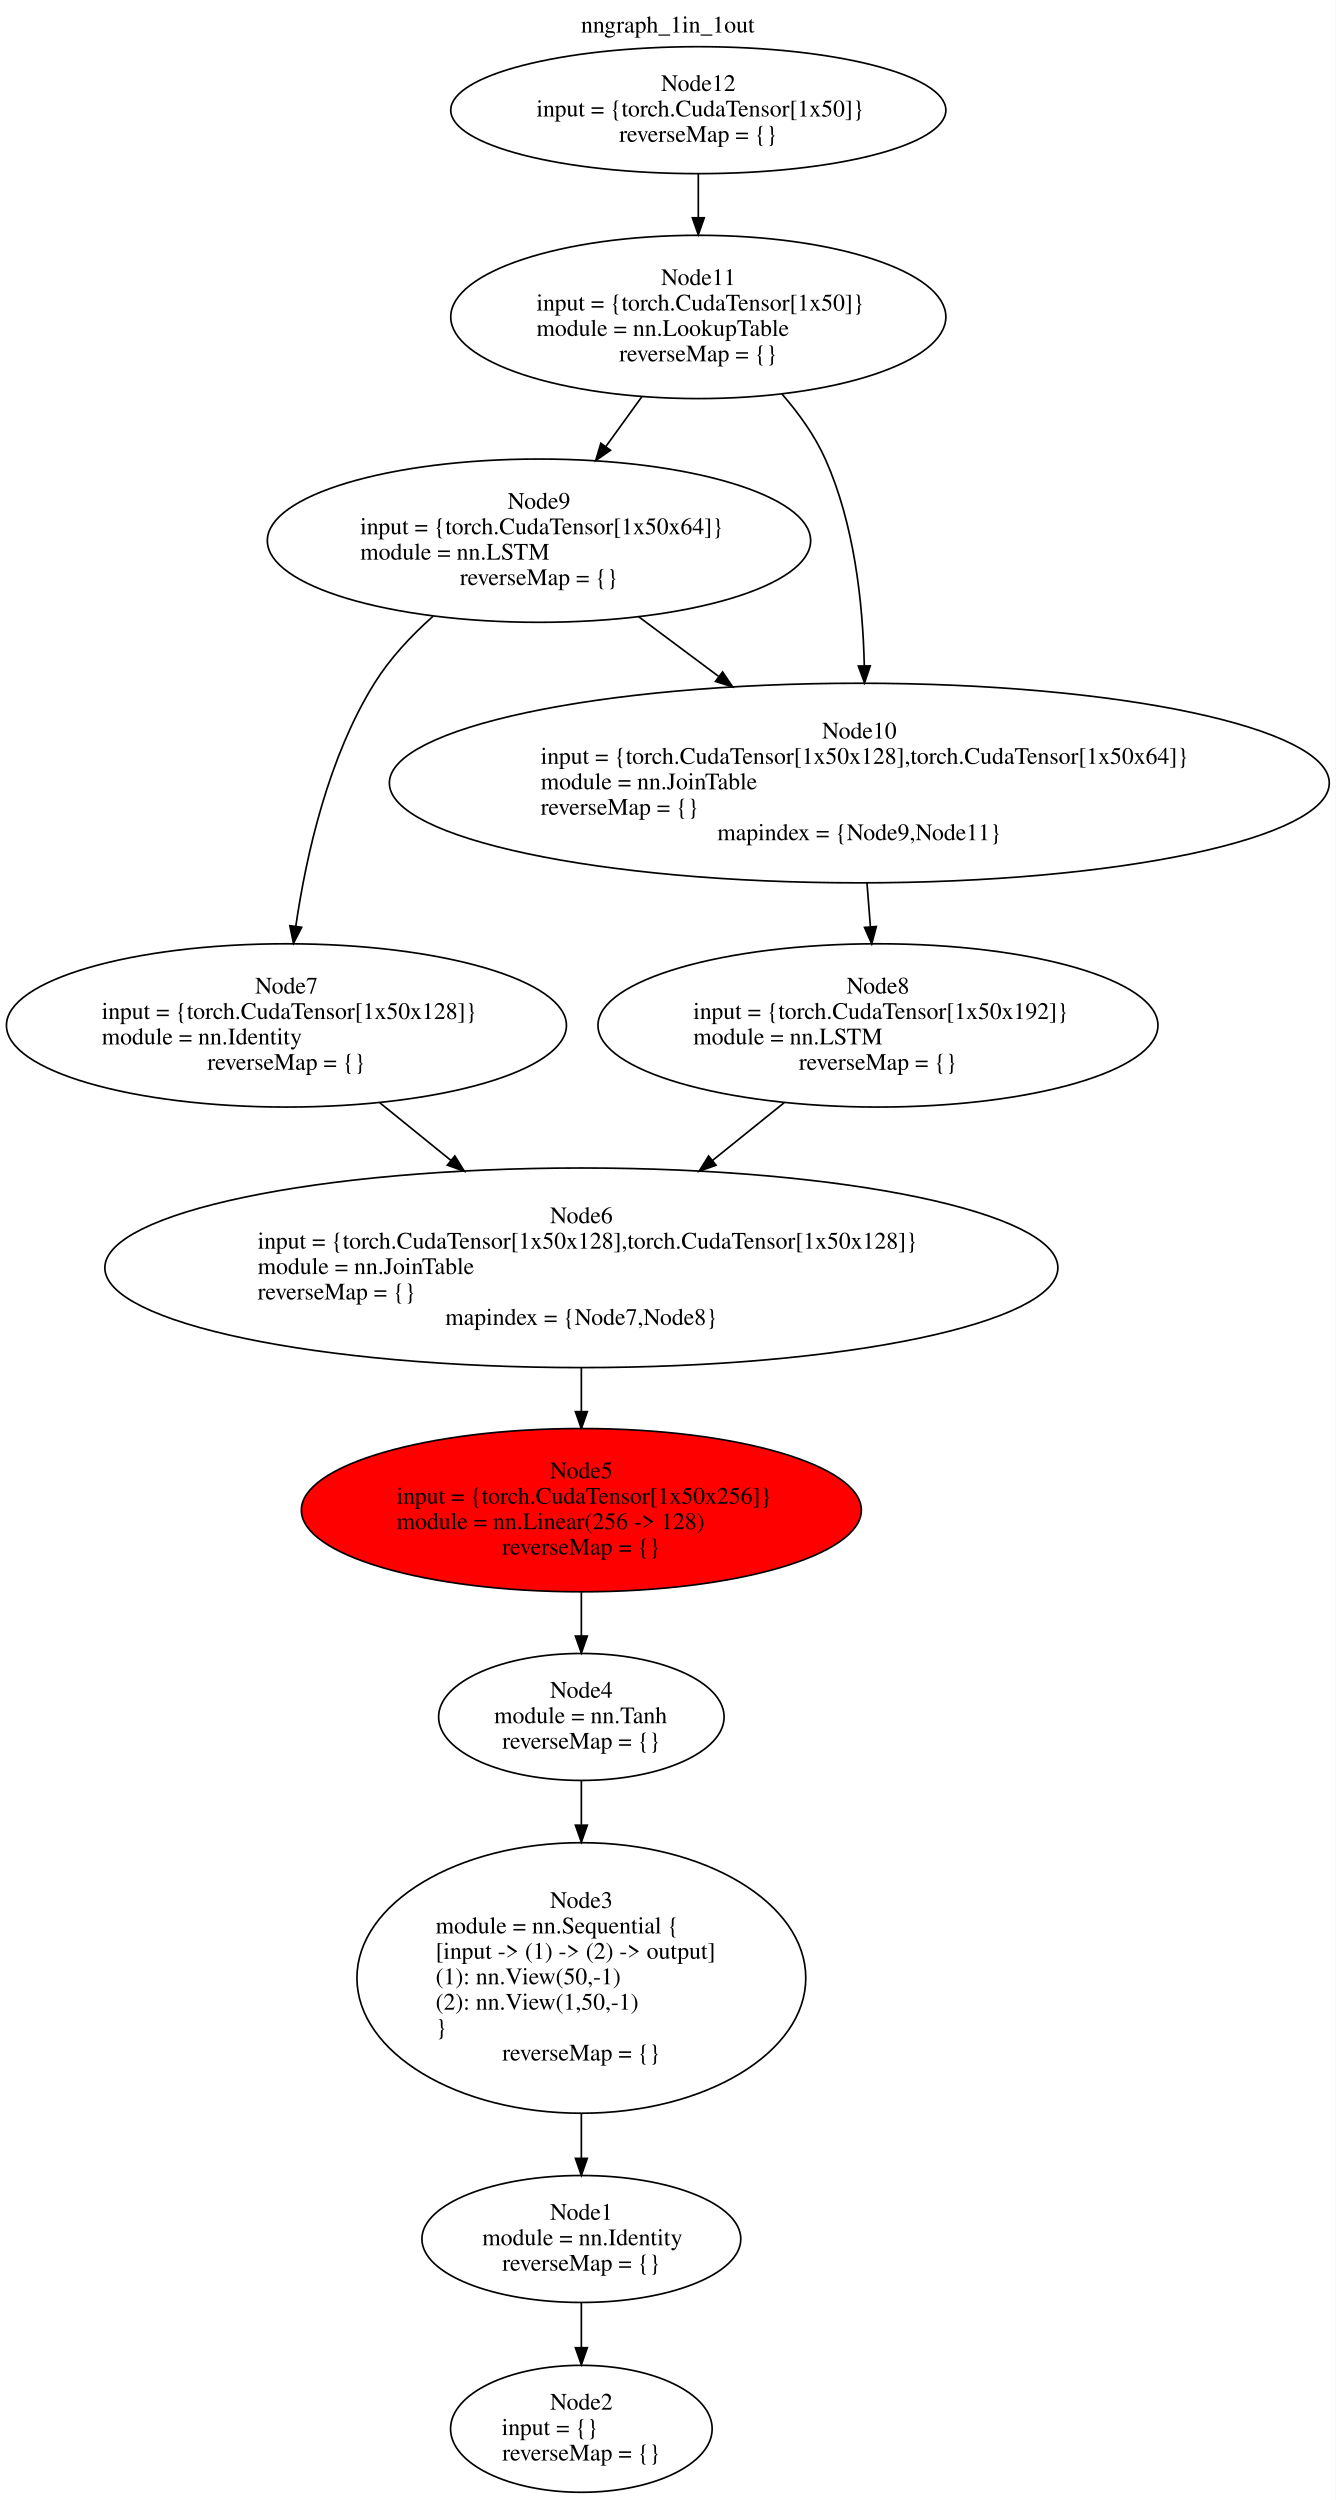
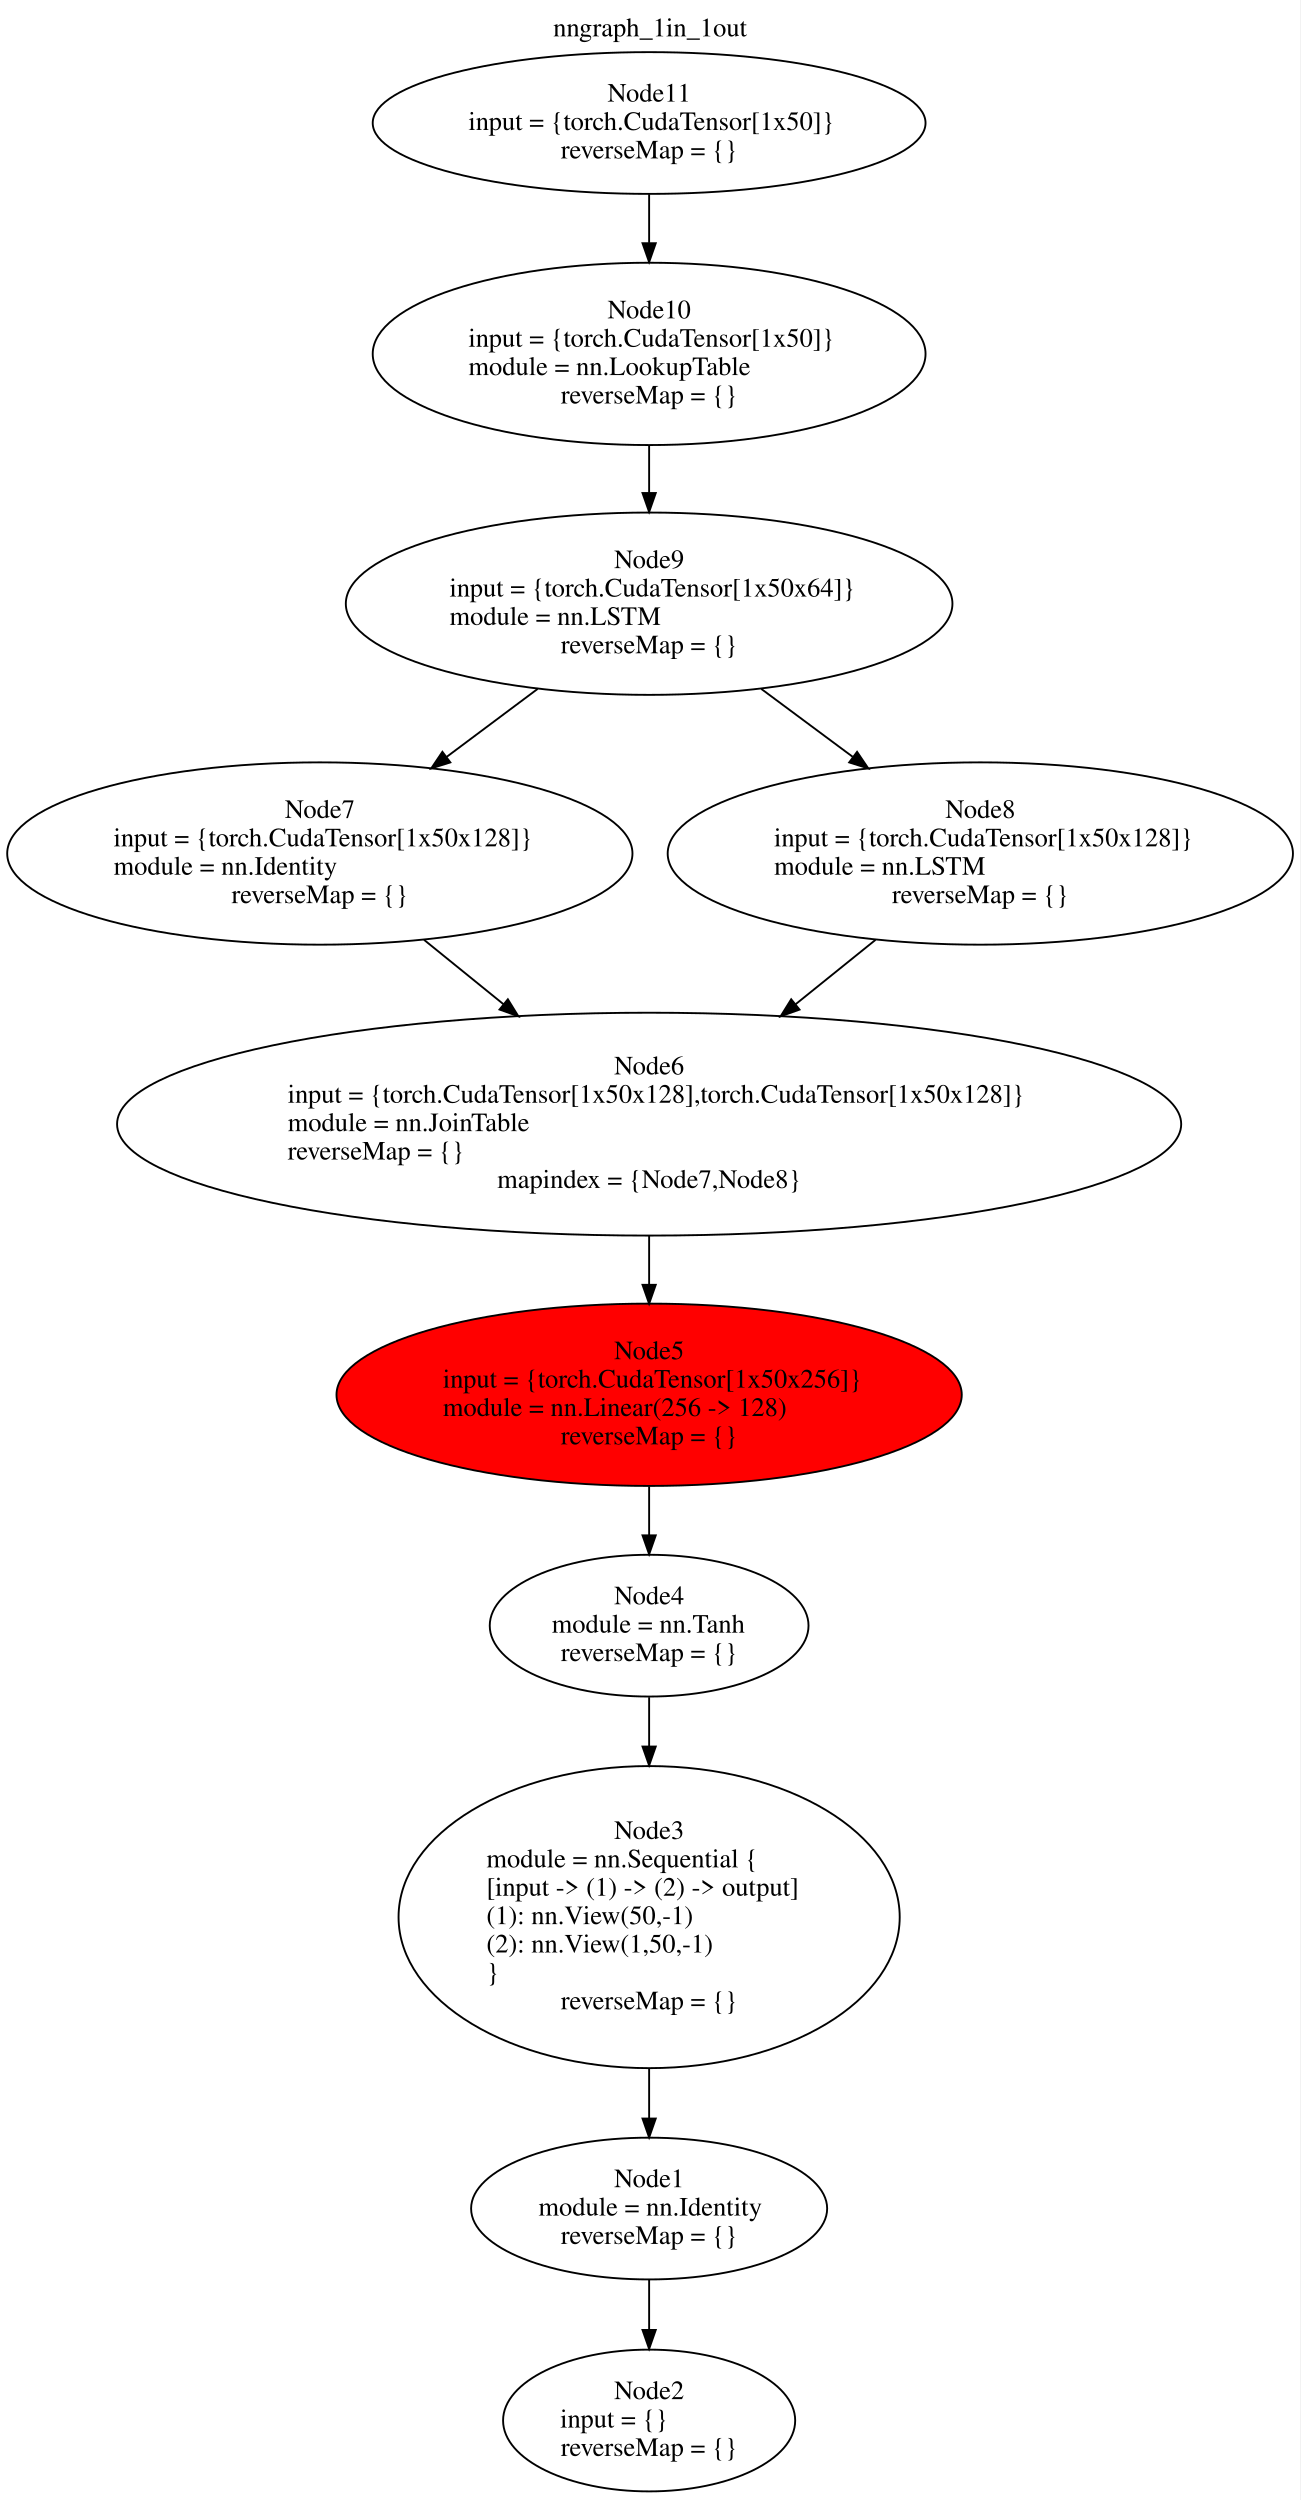
- <svg xmlns="http://www.w3.org/2000/svg" xmlns:xlink="http://www.w3.org/1999/xlink" width="788pt" height="1475pt" viewBox="0.00 0.00 788.00 1475.00">
-   <g id="graph0" class="graph" transform="scale(1 1) rotate(0) translate(4 1471)">
-     <polygon fill="white" stroke="none" points="-4,4 -4,-1471 784,-1471 784,4 -4,4" />
-     <text text-anchor="middle" x="390" y="-1451.8" font-family="Times,serif" font-size="14.00">nngraph_1in_1out</text>
+ <svg xmlns="http://www.w3.org/2000/svg" xmlns:xlink="http://www.w3.org/1999/xlink" width="687pt" height="1321pt" viewBox="0.00 0.00 687.00 1321.00">
+   <g id="graph0" class="graph" transform="scale(1 1) rotate(0) translate(4 1317)">
+     <polygon fill="white" stroke="none" points="-4,4 -4,-1317 683,-1317 683,4 -4,4" />
+     <text text-anchor="middle" x="339.5" y="-1297.8" font-family="Times,serif" font-size="14.00">nngraph_1in_1out</text>
    <g id="node1" class="node">
      <g id="a_node1">
        <a xlink:title="[./LanguageModelSkipCon.lua]:111_">
          <ellipse fill="none" stroke="black" cx="339" cy="-150" rx="94.068" ry="37.453" />
          <text text-anchor="middle" x="339" y="-161.3" font-family="Times,serif" font-size="14.00">Node1</text>
          <text text-anchor="start" x="280.5" y="-146.3" font-family="Times,serif" font-size="14.00">module = nn.Identity</text>
          <text text-anchor="middle" x="339" y="-131.3" font-family="Times,serif" font-size="14.00">reverseMap = {}</text>
        </a>
      </g>
    </g>
    <g id="node2" class="node">
      <g id="a_node2">
        <a xlink:title="[[C]]:-1_">
          <ellipse fill="none" stroke="black" cx="339" cy="-38" rx="77.174" ry="37.453" />
          <text text-anchor="middle" x="339" y="-49.3" font-family="Times,serif" font-size="14.00">Node2</text>
          <text text-anchor="start" x="292" y="-34.3" font-family="Times,serif" font-size="14.00">input = {}</text>
          <text text-anchor="middle" x="339" y="-19.3" font-family="Times,serif" font-size="14.00">reverseMap = {}</text>
        </a>
      </g>
    </g>
    <g id="edge1" class="edge">
      <path fill="none" stroke="black" d="M339,-112.372C339,-103.927 339,-94.829 339,-86.011" />
      <polygon fill="black" stroke="black" points="342.5,-85.844 339,-75.844 335.5,-85.844 342.5,-85.844" />
    </g>
    <g id="node3" class="node">
      <g id="a_node3">
        <a xlink:title="[./LanguageModelSkipCon.lua]:111_">
          <ellipse fill="none" stroke="black" cx="339" cy="-304" rx="132.404" ry="79.806" />
          <text text-anchor="middle" x="339" y="-345.3" font-family="Times,serif" font-size="14.00">Node3</text>
          <text text-anchor="start" x="253" y="-330.3" font-family="Times,serif" font-size="14.00">module = nn.Sequential {</text>
          <text text-anchor="start" x="253" y="-315.3" font-family="Times,serif" font-size="14.00">  [input -&gt; (1) -&gt; (2) -&gt; output]</text>
          <text text-anchor="start" x="253" y="-300.3" font-family="Times,serif" font-size="14.00">  (1): nn.View(50,-1)</text>
          <text text-anchor="start" x="253" y="-285.3" font-family="Times,serif" font-size="14.00">  (2): nn.View(1,50,-1)</text>
          <text text-anchor="start" x="253" y="-270.3" font-family="Times,serif" font-size="14.00">}</text>
          <text text-anchor="middle" x="339" y="-255.3" font-family="Times,serif" font-size="14.00">reverseMap = {}</text>
        </a>
      </g>
    </g>
    <g id="edge2" class="edge">
      <path fill="none" stroke="black" d="M339,-223.884C339,-214.957 339,-206.088 339,-197.769" />
      <polygon fill="black" stroke="black" points="342.5,-197.565 339,-187.565 335.5,-197.565 342.5,-197.565" />
    </g>
    <g id="node4" class="node">
      <g id="a_node4">
        <a xlink:title="[./LanguageModelSkipCon.lua]:95_">
          <ellipse fill="none" stroke="black" cx="339" cy="-458" rx="84.219" ry="37.453" />
          <text text-anchor="middle" x="339" y="-469.3" font-family="Times,serif" font-size="14.00">Node4</text>
          <text text-anchor="start" x="287.5" y="-454.3" font-family="Times,serif" font-size="14.00">module = nn.Tanh</text>
          <text text-anchor="middle" x="339" y="-439.3" font-family="Times,serif" font-size="14.00">reverseMap = {}</text>
        </a>
      </g>
    </g>
    <g id="edge3" class="edge">
      <path fill="none" stroke="black" d="M339,-420.205C339,-412.225 339,-403.452 339,-394.417" />
      <polygon fill="black" stroke="black" points="342.5,-394.134 339,-384.134 335.5,-394.134 342.5,-394.134" />
    </g>
    <g id="node5" class="node">
      <g id="a_node5">
        <a xlink:title="[./LanguageModelSkipCon.lua]:94_">
          <ellipse fill="red" stroke="black" cx="339" cy="-580" rx="165.195" ry="48.167" />
          <text text-anchor="middle" x="339" y="-598.8" font-family="Times,serif" font-size="14.00">Node5</text>
          <text text-anchor="start" x="230" y="-583.8" font-family="Times,serif" font-size="14.00">input = {torch.CudaTensor[1x50x256]}</text>
          <text text-anchor="start" x="230" y="-568.8" font-family="Times,serif" font-size="14.00">module = nn.Linear(256 -&gt; 128)</text>
          <text text-anchor="middle" x="339" y="-553.8" font-family="Times,serif" font-size="14.00">reverseMap = {}</text>
        </a>
      </g>
    </g>
    <g id="edge4" class="edge">
      <path fill="none" stroke="black" d="M339,-531.573C339,-523.096 339,-514.269 339,-505.81" />
      <polygon fill="black" stroke="black" points="342.5,-505.722 339,-495.722 335.5,-505.722 342.5,-505.722" />
    </g>
    <g id="node6" class="node">
      <g id="a_node6">
        <a xlink:title="[./LanguageModelSkipCon.lua]:85_">
          <ellipse fill="none" stroke="black" cx="339" cy="-723" rx="281.143" ry="58.88" />
          <text text-anchor="middle" x="339" y="-749.3" font-family="Times,serif" font-size="14.00">Node6</text>
          <text text-anchor="start" x="148" y="-734.3" font-family="Times,serif" font-size="14.00">input = {torch.CudaTensor[1x50x128],torch.CudaTensor[1x50x128]}</text>
          <text text-anchor="start" x="148" y="-719.3" font-family="Times,serif" font-size="14.00">module = nn.JoinTable</text>
          <text text-anchor="start" x="148" y="-704.3" font-family="Times,serif" font-size="14.00">reverseMap = {}</text>
          <text text-anchor="middle" x="339" y="-689.3" font-family="Times,serif" font-size="14.00">mapindex = {Node7,Node8}</text>
        </a>
      </g>
    </g>
    <g id="edge5" class="edge">
      <path fill="none" stroke="black" d="M339,-664.243C339,-655.7 339,-646.899 339,-638.364" />
      <polygon fill="black" stroke="black" points="342.5,-638.121 339,-628.121 335.5,-638.121 342.5,-638.121" />
    </g>
    <g id="node7" class="node">
      <g id="a_node7">
        <a xlink:title="[./LanguageModelSkipCon.lua]:64_">
          <ellipse fill="none" stroke="black" cx="165" cy="-866" rx="165.195" ry="48.167" />
          <text text-anchor="middle" x="165" y="-884.8" font-family="Times,serif" font-size="14.00">Node7</text>
          <text text-anchor="start" x="56" y="-869.8" font-family="Times,serif" font-size="14.00">input = {torch.CudaTensor[1x50x128]}</text>
          <text text-anchor="start" x="56" y="-854.8" font-family="Times,serif" font-size="14.00">module = nn.Identity</text>
          <text text-anchor="middle" x="165" y="-839.8" font-family="Times,serif" font-size="14.00">reverseMap = {}</text>
        </a>
      </g>
    </g>
    <g id="edge6" class="edge">
      <path fill="none" stroke="black" d="M220.055,-820.387C233.412,-809.563 247.935,-797.794 262.097,-786.318" />
      <polygon fill="black" stroke="black" points="264.352,-788.995 269.918,-779.98 259.945,-783.557 264.352,-788.995" />
    </g>
    <g id="node8" class="node">
      <g id="a_node8">
-         <a xlink:title="[./LanguageModelSkipCon.lua]:78_">
+         <a xlink:title="[./LanguageModelSkipCon.lua]:79_">
          <ellipse fill="none" stroke="black" cx="514" cy="-866" rx="165.195" ry="48.167" />
          <text text-anchor="middle" x="514" y="-884.8" font-family="Times,serif" font-size="14.00">Node8</text>
-           <text text-anchor="start" x="405" y="-869.8" font-family="Times,serif" font-size="14.00">input = {torch.CudaTensor[1x50x192]}</text>
+           <text text-anchor="start" x="405" y="-869.8" font-family="Times,serif" font-size="14.00">input = {torch.CudaTensor[1x50x128]}</text>
          <text text-anchor="start" x="405" y="-854.8" font-family="Times,serif" font-size="14.00">module = nn.LSTM</text>
          <text text-anchor="middle" x="514" y="-839.8" font-family="Times,serif" font-size="14.00">reverseMap = {}</text>
        </a>
      </g>
    </g>
    <g id="edge7" class="edge">
      <path fill="none" stroke="black" d="M458.629,-820.387C445.195,-809.563 430.588,-797.794 416.345,-786.318" />
      <polygon fill="black" stroke="black" points="418.462,-783.529 408.479,-779.98 414.07,-788.98 418.462,-783.529" />
    </g>
    <g id="node9" class="node">
      <g id="a_node9">
        <a xlink:title="[./LanguageModelSkipCon.lua]:58_">
-           <ellipse fill="none" stroke="black" cx="314" cy="-1152" rx="160.27" ry="48.167" />
-           <text text-anchor="middle" x="314" y="-1170.8" font-family="Times,serif" font-size="14.00">Node9</text>
-           <text text-anchor="start" x="208.5" y="-1155.8" font-family="Times,serif" font-size="14.00">input = {torch.CudaTensor[1x50x64]}</text>
-           <text text-anchor="start" x="208.5" y="-1140.8" font-family="Times,serif" font-size="14.00">module = nn.LSTM</text>
-           <text text-anchor="middle" x="314" y="-1125.8" font-family="Times,serif" font-size="14.00">reverseMap = {}</text>
+           <ellipse fill="none" stroke="black" cx="339" cy="-998" rx="160.27" ry="48.167" />
+           <text text-anchor="middle" x="339" y="-1016.8" font-family="Times,serif" font-size="14.00">Node9</text>
+           <text text-anchor="start" x="233.5" y="-1001.8" font-family="Times,serif" font-size="14.00">input = {torch.CudaTensor[1x50x64]}</text>
+           <text text-anchor="start" x="233.5" y="-986.8" font-family="Times,serif" font-size="14.00">module = nn.LSTM</text>
+           <text text-anchor="middle" x="339" y="-971.8" font-family="Times,serif" font-size="14.00">reverseMap = {}</text>
        </a>
      </g>
    </g>
    <g id="edge8" class="edge">
-       <path fill="none" stroke="black" d="M251.554,-1107.47C238.575,-1095.93 226.096,-1082.57 217,-1068 189.755,-1024.36 176.726,-966.9 170.531,-924.597" />
-       <polygon fill="black" stroke="black" points="173.966,-923.886 169.133,-914.458 167.031,-924.842 173.966,-923.886" />
+       <path fill="none" stroke="black" d="M280.092,-952.988C264.644,-941.446 247.872,-928.916 232.033,-917.082" />
+       <polygon fill="black" stroke="black" points="233.954,-914.148 223.848,-910.967 229.764,-919.756 233.954,-914.148" />
+     </g>
+     <g id="edge9" class="edge">
+       <path fill="none" stroke="black" d="M398.247,-952.988C413.784,-941.446 430.652,-928.916 446.581,-917.082" />
+       <polygon fill="black" stroke="black" points="448.874,-919.74 454.814,-910.967 444.699,-914.12 448.874,-919.74" />
    </g>
    <g id="node10" class="node">
      <g id="a_node10">
-         <a xlink:title="[./LanguageModelSkipCon.lua]:78_">
-           <ellipse fill="none" stroke="black" cx="503" cy="-1009" rx="277.279" ry="58.88" />
-           <text text-anchor="middle" x="503" y="-1035.3" font-family="Times,serif" font-size="14.00">Node10</text>
-           <text text-anchor="start" x="315" y="-1020.3" font-family="Times,serif" font-size="14.00">input = {torch.CudaTensor[1x50x128],torch.CudaTensor[1x50x64]}</text>
-           <text text-anchor="start" x="315" y="-1005.3" font-family="Times,serif" font-size="14.00">module = nn.JoinTable</text>
-           <text text-anchor="start" x="315" y="-990.3" font-family="Times,serif" font-size="14.00">reverseMap = {}</text>
-           <text text-anchor="middle" x="503" y="-975.3" font-family="Times,serif" font-size="14.00">mapindex = {Node9,Node11}</text>
+         <a xlink:title="[./LanguageModelSkipCon.lua]:41_">
+           <ellipse fill="none" stroke="black" cx="339" cy="-1130" rx="146.057" ry="48.167" />
+           <text text-anchor="middle" x="339" y="-1148.8" font-family="Times,serif" font-size="14.00">Node10</text>
+           <text text-anchor="start" x="243.5" y="-1133.8" font-family="Times,serif" font-size="14.00">input = {torch.CudaTensor[1x50]}</text>
+           <text text-anchor="start" x="243.5" y="-1118.8" font-family="Times,serif" font-size="14.00">module = nn.LookupTable</text>
+           <text text-anchor="middle" x="339" y="-1103.8" font-family="Times,serif" font-size="14.00">reverseMap = {}</text>
+         </a>
+       </g>
+     </g>
+     <g id="edge10" class="edge">
+       <path fill="none" stroke="black" d="M339,-1081.7C339,-1073.54 339,-1064.99 339,-1056.6" />
+       <polygon fill="black" stroke="black" points="342.5,-1056.48 339,-1046.48 335.5,-1056.48 342.5,-1056.48" />
+     </g>
+     <g id="node11" class="node">
+       <g id="a_node11">
+         <a xlink:title="[[C]]:-1_">
+           <ellipse fill="none" stroke="black" cx="339" cy="-1252" rx="146.057" ry="37.453" />
+           <text text-anchor="middle" x="339" y="-1263.3" font-family="Times,serif" font-size="14.00">Node11</text>
+           <text text-anchor="start" x="243.5" y="-1248.3" font-family="Times,serif" font-size="14.00">input = {torch.CudaTensor[1x50]}</text>
+           <text text-anchor="middle" x="339" y="-1233.3" font-family="Times,serif" font-size="14.00">reverseMap = {}</text>
        </a>
      </g>
    </g>
    <g id="edge11" class="edge">
-       <path fill="none" stroke="black" d="M372.765,-1107.16C387.714,-1096.01 404.062,-1083.81 419.97,-1071.94" />
-       <polygon fill="black" stroke="black" points="422.316,-1074.56 428.239,-1065.77 418.13,-1068.95 422.316,-1074.56" />
-     </g>
-     <g id="edge9" class="edge">
-       <path fill="none" stroke="black" d="M507.506,-950.243C508.172,-941.7 508.859,-932.899 509.525,-924.364" />
-       <polygon fill="black" stroke="black" points="513.035,-924.363 510.324,-914.121 506.057,-923.818 513.035,-924.363" />
-     </g>
-     <g id="node11" class="node">
-       <g id="a_node11">
-         <a xlink:title="[./LanguageModelSkipCon.lua]:41_">
-           <ellipse fill="none" stroke="black" cx="408" cy="-1284" rx="146.057" ry="48.167" />
-           <text text-anchor="middle" x="408" y="-1302.8" font-family="Times,serif" font-size="14.00">Node11</text>
-           <text text-anchor="start" x="312.5" y="-1287.8" font-family="Times,serif" font-size="14.00">input = {torch.CudaTensor[1x50]}</text>
-           <text text-anchor="start" x="312.5" y="-1272.8" font-family="Times,serif" font-size="14.00">module = nn.LookupTable</text>
-           <text text-anchor="middle" x="408" y="-1257.8" font-family="Times,serif" font-size="14.00">reverseMap = {}</text>
-         </a>
-       </g>
-     </g>
-     <g id="edge10" class="edge">
-       <path fill="none" stroke="black" d="M374.859,-1237.17C367.922,-1227.57 360.542,-1217.37 353.402,-1207.49" />
-       <polygon fill="black" stroke="black" points="356.172,-1205.35 347.476,-1199.3 350.499,-1209.45 356.172,-1205.35" />
-     </g>
-     <g id="edge12" class="edge">
-       <path fill="none" stroke="black" d="M457.399,-1238.48C467.451,-1226.94 476.825,-1213.83 483,-1200 499.931,-1162.07 505.083,-1115.79 505.929,-1078.39" />
-       <polygon fill="black" stroke="black" points="509.433,-1078.14 506.06,-1068.1 502.433,-1078.05 509.433,-1078.14" />
-     </g>
-     <g id="node12" class="node">
-       <g id="a_node12">
-         <a xlink:title="[[C]]:-1_">
-           <ellipse fill="none" stroke="black" cx="408" cy="-1406" rx="146.057" ry="37.453" />
-           <text text-anchor="middle" x="408" y="-1417.3" font-family="Times,serif" font-size="14.00">Node12</text>
-           <text text-anchor="start" x="312.5" y="-1402.3" font-family="Times,serif" font-size="14.00">input = {torch.CudaTensor[1x50]}</text>
-           <text text-anchor="middle" x="408" y="-1387.3" font-family="Times,serif" font-size="14.00">reverseMap = {}</text>
-         </a>
-       </g>
-     </g>
-     <g id="edge13" class="edge">
-       <path fill="none" stroke="black" d="M408,-1368.34C408,-1360.22 408,-1351.42 408,-1342.68" />
-       <polygon fill="black" stroke="black" points="411.5,-1342.5 408,-1332.5 404.5,-1342.5 411.5,-1342.5" />
+       <path fill="none" stroke="black" d="M339,-1214.34C339,-1206.22 339,-1197.42 339,-1188.68" />
+       <polygon fill="black" stroke="black" points="342.5,-1188.5 339,-1178.5 335.5,-1188.5 342.5,-1188.5" />
    </g>
  </g>
</svg>
